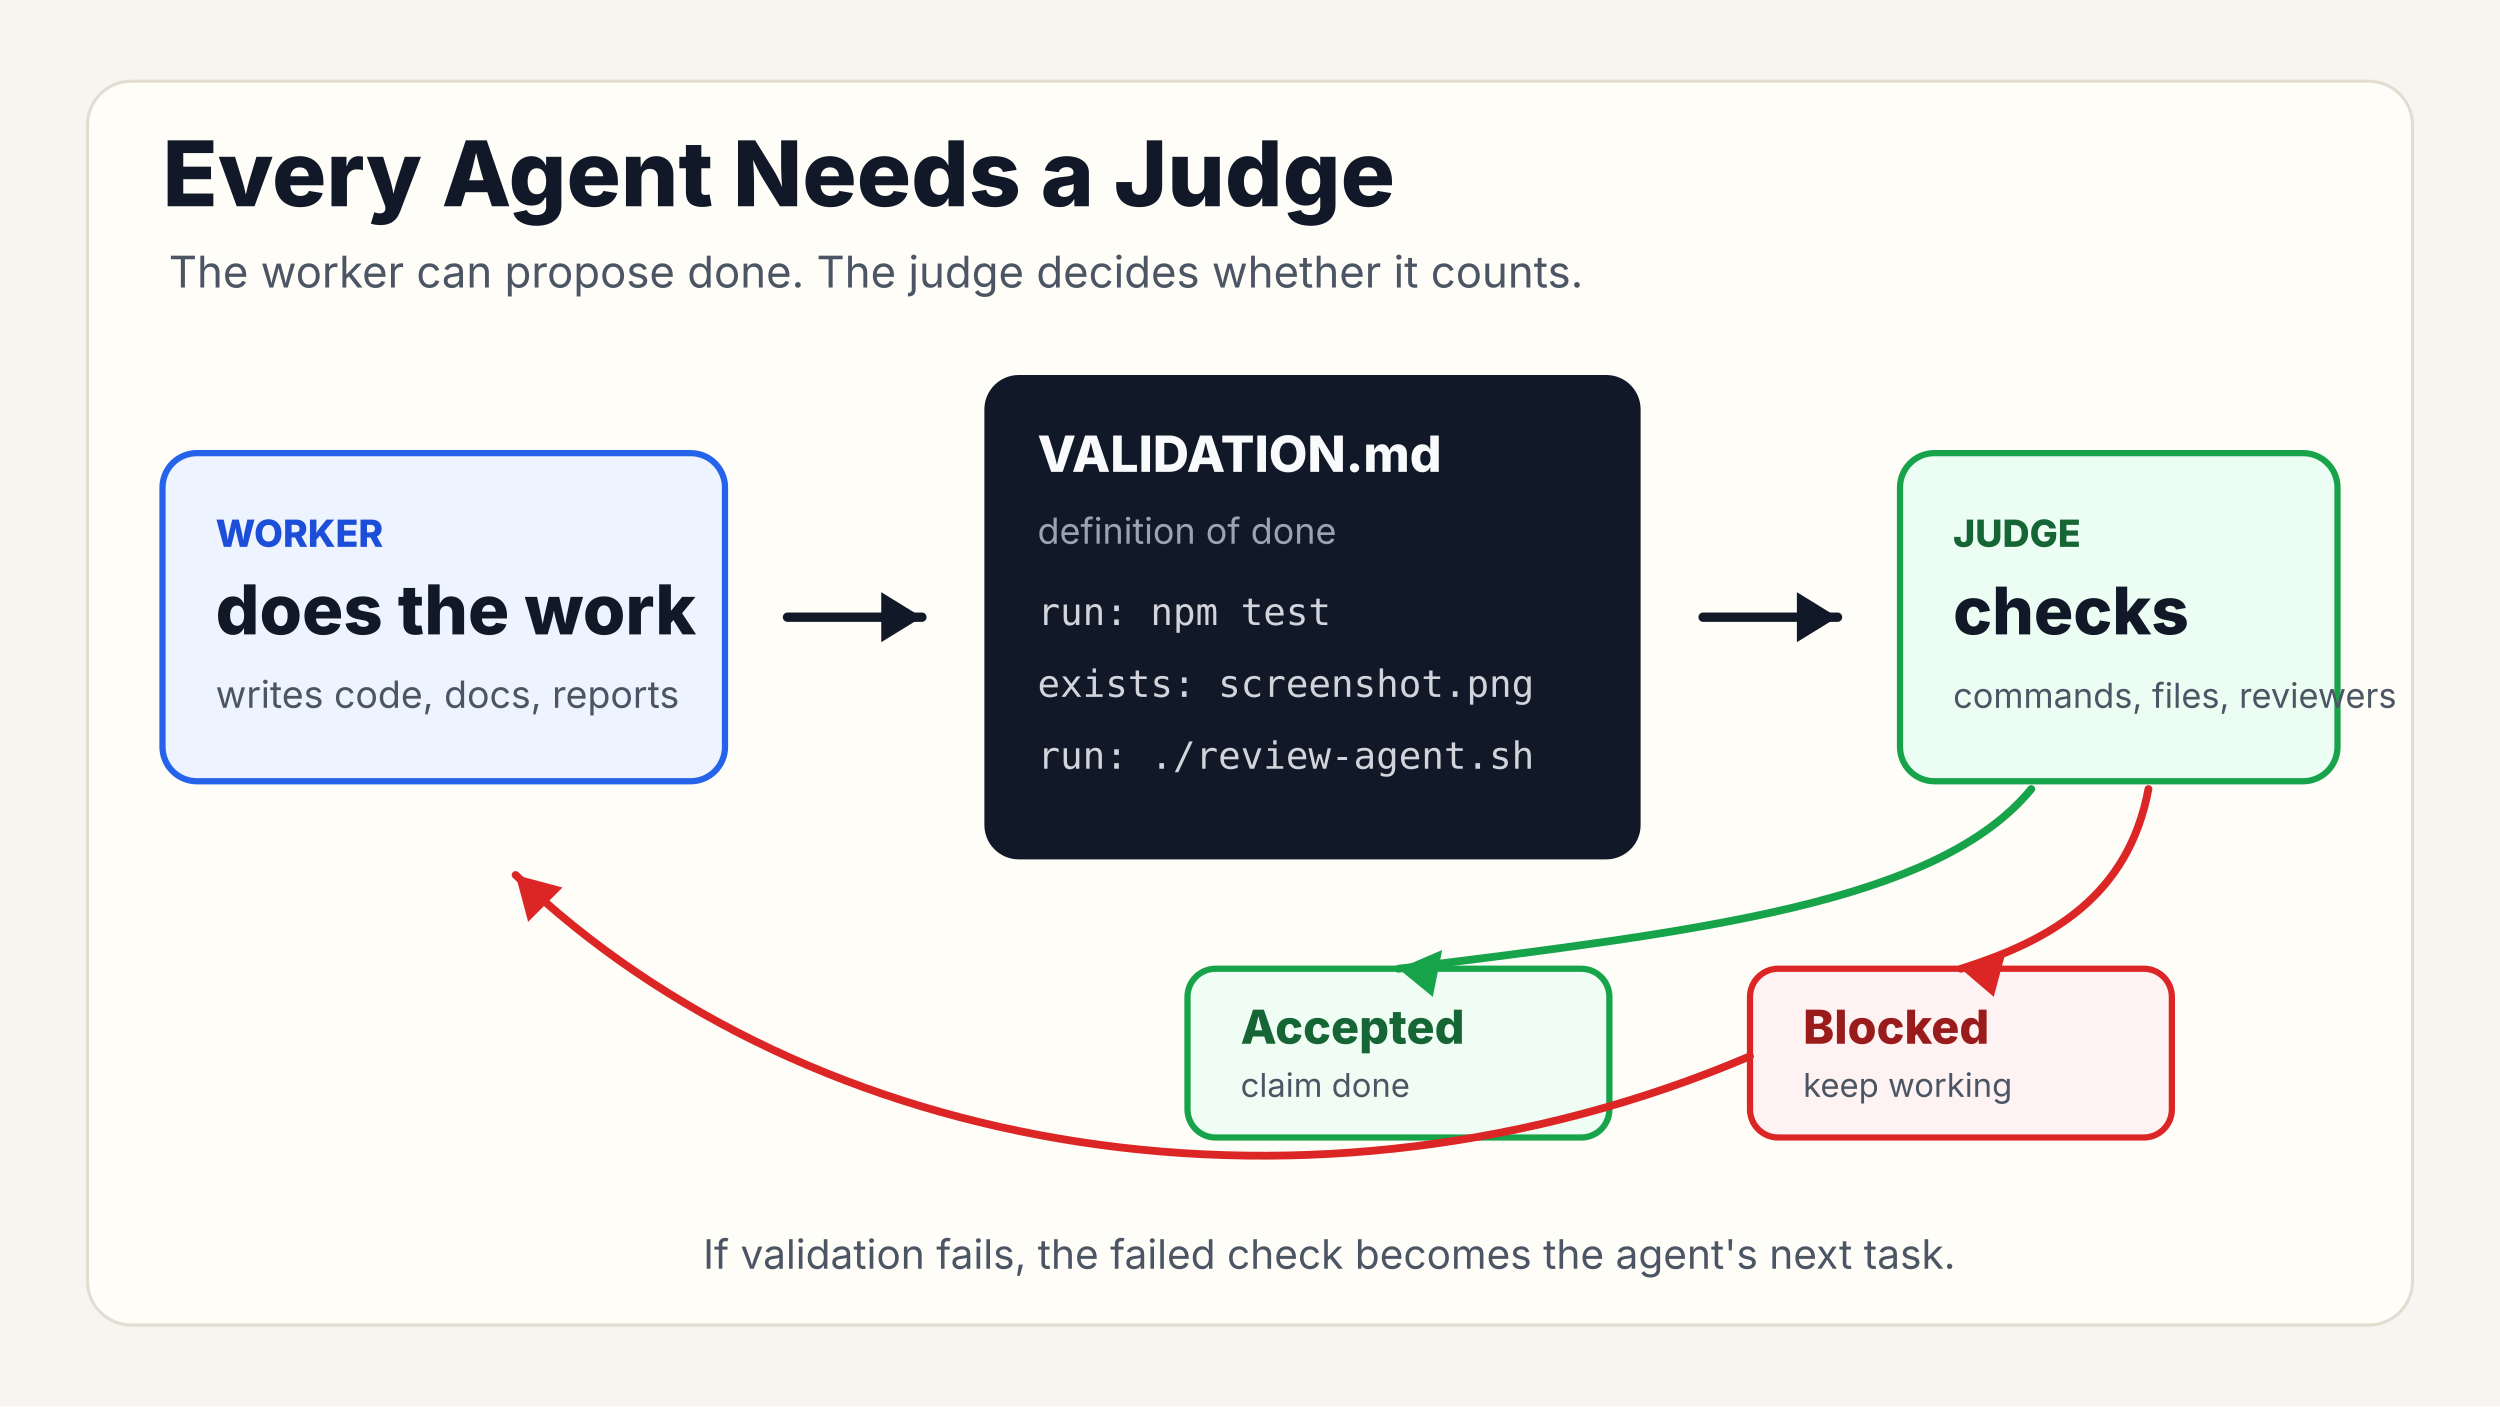
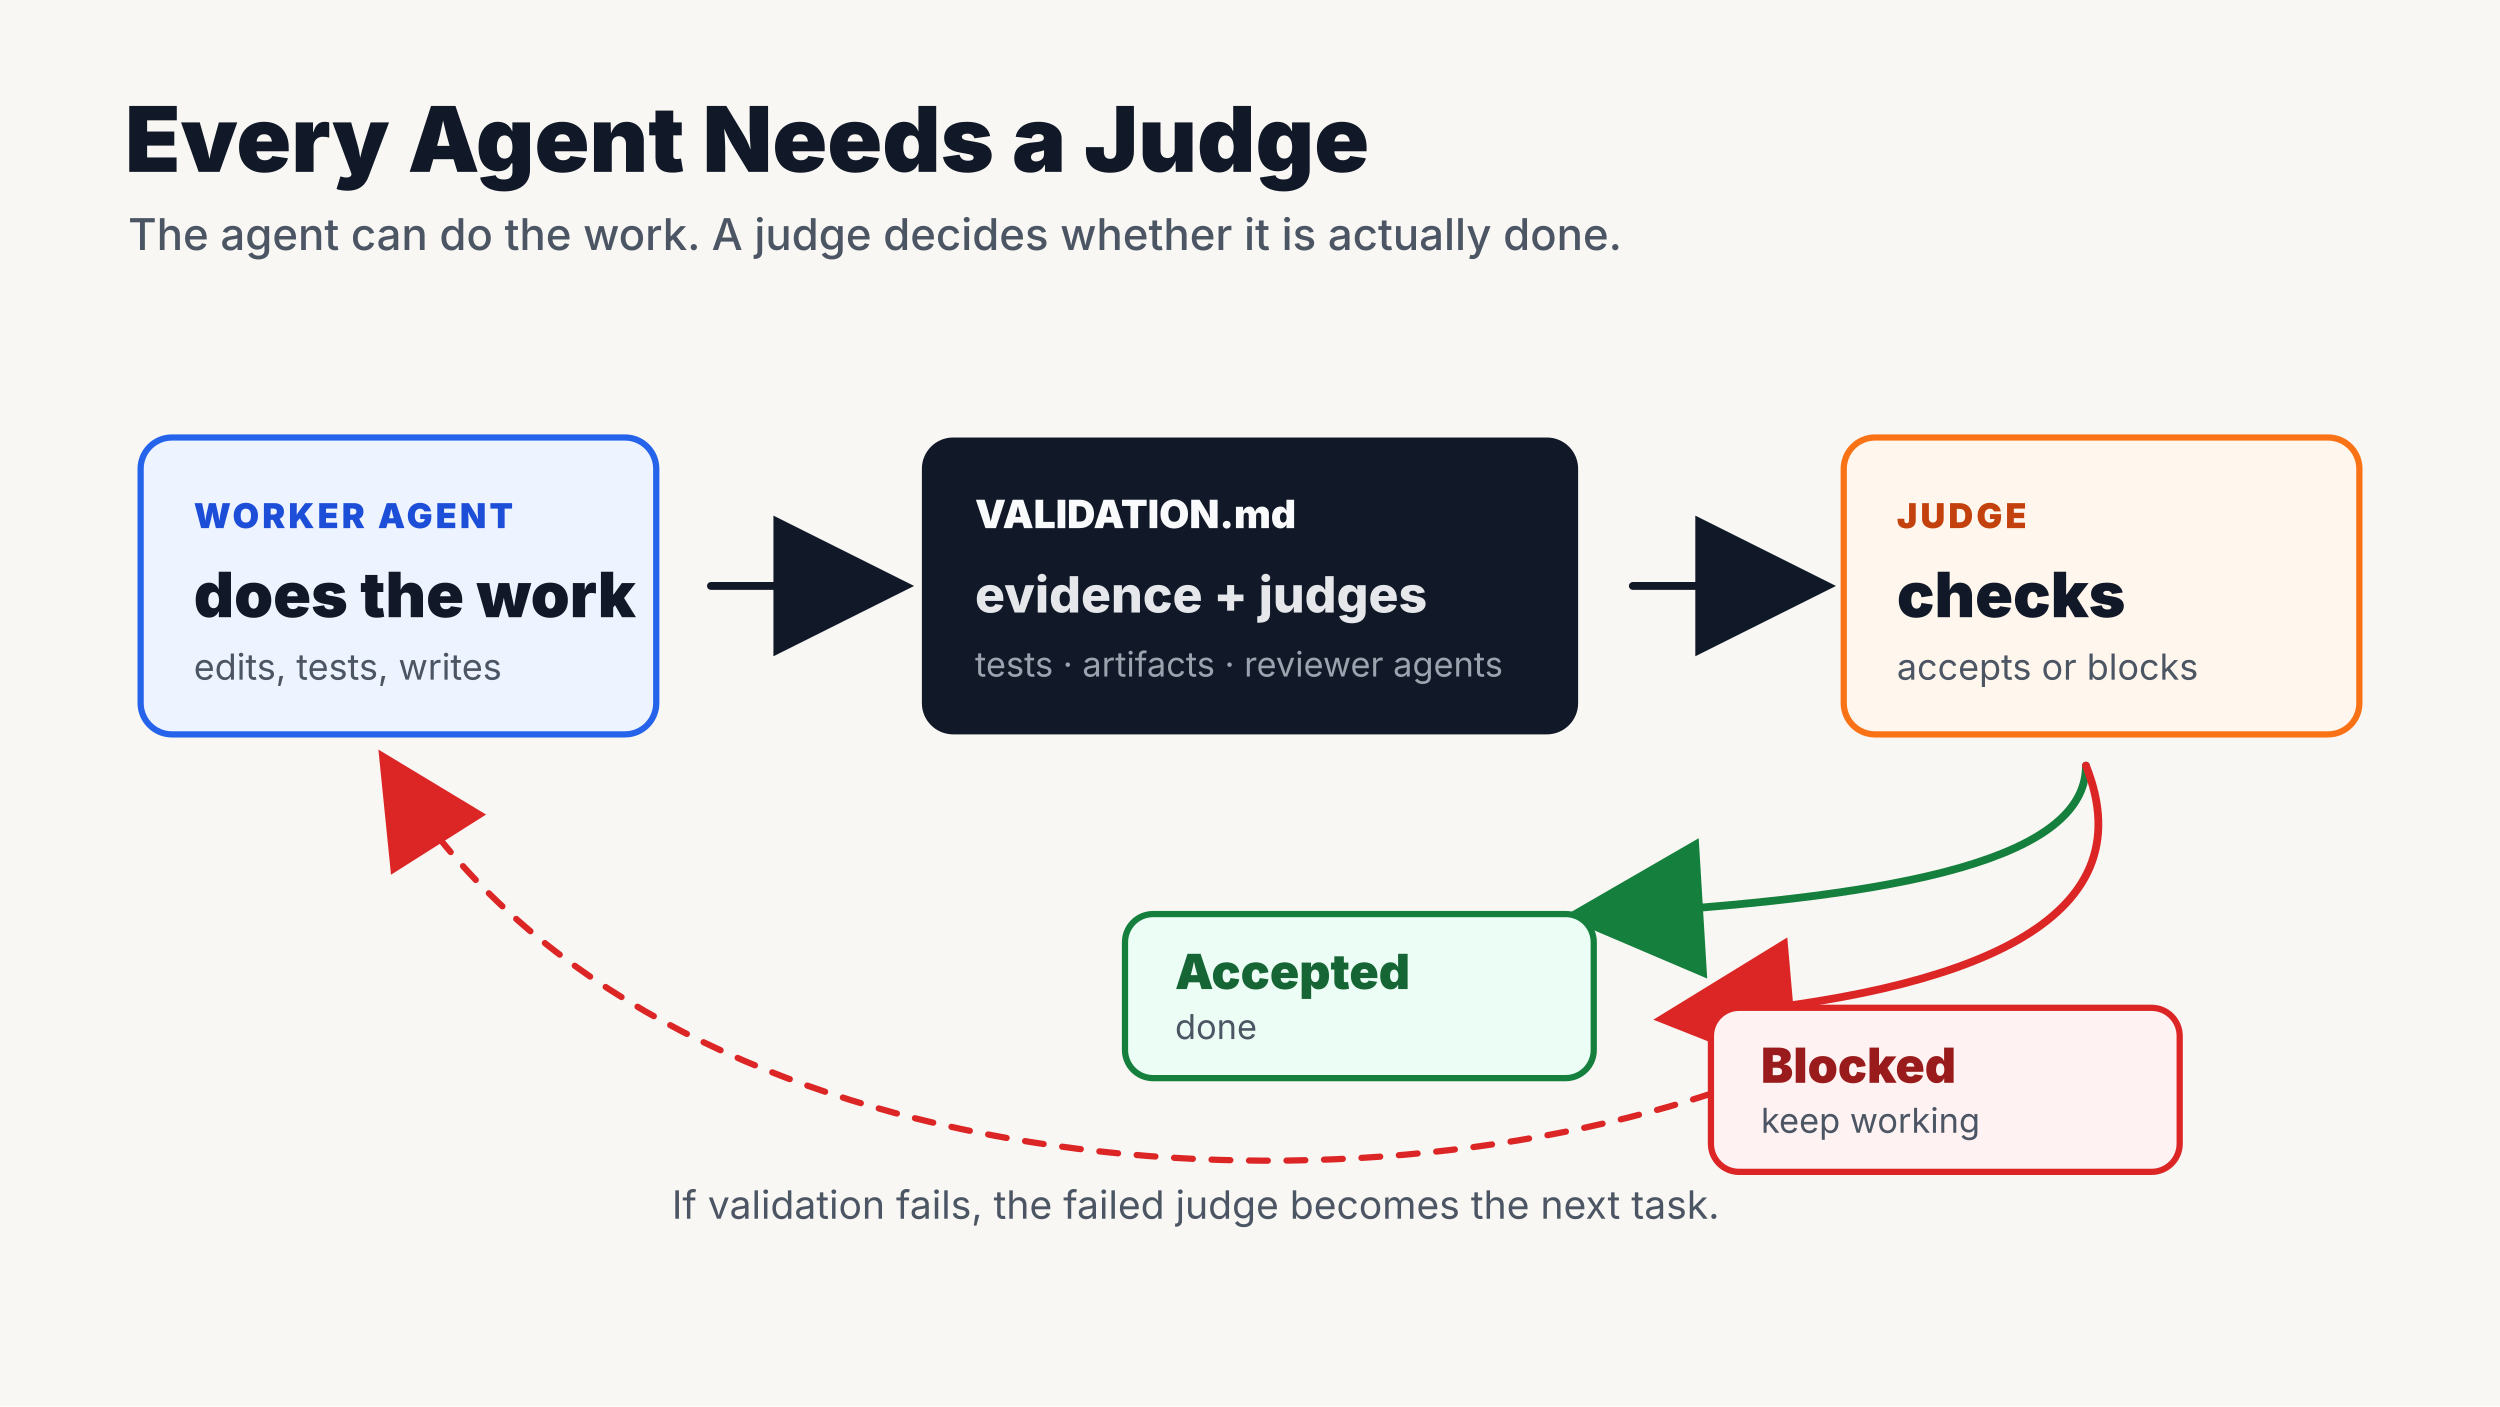
<svg xmlns="http://www.w3.org/2000/svg" width="1600" height="900" viewBox="0 0 1600 900" fill="none">
-   <rect width="1600" height="900" fill="#F7F5F0" />
-   <rect x="56" y="52" width="1488" height="796" rx="28" fill="#FFFDF8" stroke="#E3DCD0" stroke-width="2" />
-   <text x="104" y="132" fill="#111827" font-family="Inter, Arial, sans-serif" font-size="58" font-weight="800">Every Agent Needs a Judge</text>
-   <text x="108" y="184" fill="#4B5563" font-family="Inter, Arial, sans-serif" font-size="28">The worker can propose done. The judge decides whether it counts.</text>
-   <g transform="translate(104 290)">
-     <rect width="360" height="210" rx="22" fill="#EEF4FF" stroke="#2563EB" stroke-width="4" />
-     <text x="34" y="60" fill="#1D4ED8" font-family="Inter, Arial, sans-serif" font-size="24" font-weight="800">WORKER</text>
-     <text x="34" y="116" fill="#111827" font-family="Inter, Arial, sans-serif" font-size="44" font-weight="800">does the work</text>
-     <text x="34" y="163" fill="#4B5563" font-family="Inter, Arial, sans-serif" font-size="24">writes code, docs, reports</text>
+   <rect width="1600" height="900" fill="#F8F7F3" />
+   <text x="80" y="110" fill="#111827" font-family="Inter, Arial, sans-serif" font-size="58" font-weight="850">
+     Every Agent Needs a Judge
+   </text>
+   <text x="82" y="160" fill="#4B5563" font-family="Inter, Arial, sans-serif" font-size="28" font-weight="500">
+     The agent can do the work. A judge decides whether it is actually done.
+   </text>
+   <defs>
+     <marker id="arrow" markerWidth="18" markerHeight="18" refX="12" refY="9" orient="auto">
+       <path d="M0 0L18 9L0 18Z" fill="#111827" />
+     </marker>
+     <marker id="greenArrow" markerWidth="18" markerHeight="18" refX="12" refY="9" orient="auto">
+       <path d="M0 0L18 9L0 18Z" fill="#15803D" />
+     </marker>
+     <marker id="redArrow" markerWidth="18" markerHeight="18" refX="12" refY="9" orient="auto">
+       <path d="M0 0L18 9L0 18Z" fill="#DC2626" />
+     </marker>
+   </defs>
+   <g transform="translate(90 280)">
+     <rect width="330" height="190" rx="20" fill="#EEF4FF" stroke="#2563EB" stroke-width="4" />
+     <text x="34" y="58" fill="#1D4ED8" font-family="Inter, Arial, sans-serif" font-size="22" font-weight="850" letter-spacing="2">
+       WORKER AGENT
+     </text>
+     <text x="34" y="115" fill="#111827" font-family="Inter, Arial, sans-serif" font-size="40" font-weight="850">
+       does the work
+     </text>
+     <text x="34" y="155" fill="#4B5563" font-family="Inter, Arial, sans-serif" font-size="23">
+       edits, tests, writes
+     </text>
  </g>
-   <path d="M504 395H590" stroke="#111827" stroke-width="6" stroke-linecap="round" />
-   <path d="M590 395L564 379V411L590 395Z" fill="#111827" />
-   <g transform="translate(630 240)">
-     <rect width="420" height="310" rx="22" fill="#111827" />
-     <text x="34" y="62" fill="#F9FAFB" font-family="Inter, Arial, sans-serif" font-size="32" font-weight="800">VALIDATION.md</text>
-     <text x="34" y="108" fill="#9CA3AF" font-family="Inter, Arial, sans-serif" font-size="23">definition of done</text>
-     <text x="34" y="160" fill="#D1D5DB" font-family="JetBrains Mono, SFMono-Regular, Menlo, monospace" font-size="24">run: npm test</text>
-     <text x="34" y="206" fill="#D1D5DB" font-family="JetBrains Mono, SFMono-Regular, Menlo, monospace" font-size="24">exists: screenshot.png</text>
-     <text x="34" y="252" fill="#D1D5DB" font-family="JetBrains Mono, SFMono-Regular, Menlo, monospace" font-size="24">run: ./review-agent.sh</text>
+   <path d="M455 375H555" stroke="#111827" stroke-width="5" stroke-linecap="round" marker-end="url(#arrow)" />
+   <g transform="translate(590 280)">
+     <rect width="420" height="190" rx="20" fill="#111827" />
+     <text x="34" y="58" fill="#F9FAFB" font-family="Inter, Arial, sans-serif" font-size="25" font-weight="850">
+       VALIDATION.md
+     </text>
+     <text x="34" y="112" fill="#E5E7EB" font-family="Inter, Arial, sans-serif" font-size="32" font-weight="800">
+       evidence + judges
+     </text>
+     <text x="34" y="153" fill="#9CA3AF" font-family="Inter, Arial, sans-serif" font-size="22">
+       tests · artifacts · reviewer agents
+     </text>
  </g>
-   <path d="M1090 395H1176" stroke="#111827" stroke-width="6" stroke-linecap="round" />
-   <path d="M1176 395L1150 379V411L1176 395Z" fill="#111827" />
-   <g transform="translate(1216 290)">
-     <rect width="280" height="210" rx="22" fill="#ECFDF3" stroke="#16A34A" stroke-width="4" />
-     <text x="34" y="60" fill="#166534" font-family="Inter, Arial, sans-serif" font-size="24" font-weight="800">JUDGE</text>
-     <text x="34" y="116" fill="#111827" font-family="Inter, Arial, sans-serif" font-size="42" font-weight="800">checks</text>
-     <text x="34" y="163" fill="#4B5563" font-family="Inter, Arial, sans-serif" font-size="22">commands, files, reviewers</text>
+   <path d="M1045 375H1145" stroke="#111827" stroke-width="5" stroke-linecap="round" marker-end="url(#arrow)" />
+   <g transform="translate(1180 280)">
+     <rect width="330" height="190" rx="20" fill="#FFF7ED" stroke="#F97316" stroke-width="4" />
+     <text x="34" y="58" fill="#C2410C" font-family="Inter, Arial, sans-serif" font-size="22" font-weight="850" letter-spacing="2">
+       JUDGE
+     </text>
+     <text x="34" y="115" fill="#111827" font-family="Inter, Arial, sans-serif" font-size="40" font-weight="850">
+       checks
+     </text>
+     <text x="34" y="155" fill="#4B5563" font-family="Inter, Arial, sans-serif" font-size="23">
+       accepts or blocks
+     </text>
  </g>
-   <g transform="translate(760 620)">
-     <rect width="270" height="108" rx="18" fill="#F0FDF4" stroke="#16A34A" stroke-width="4" />
-     <text x="34" y="48" fill="#166534" font-family="Inter, Arial, sans-serif" font-size="30" font-weight="800">Accepted</text>
-     <text x="34" y="82" fill="#4B5563" font-family="Inter, Arial, sans-serif" font-size="21">claim done</text>
+   <path d="M1335 490C1335 555 1195 575 1030 585" stroke="#15803D" stroke-width="5" stroke-linecap="round" marker-end="url(#greenArrow)" />
+   <path d="M1335 490C1375 590 1260 635 1088 650" stroke="#DC2626" stroke-width="5" stroke-linecap="round" marker-end="url(#redArrow)" />
+   <g transform="translate(720 585)">
+     <rect width="300" height="105" rx="18" fill="#ECFDF5" stroke="#15803D" stroke-width="4" />
+     <text x="32" y="48" fill="#166534" font-family="Inter, Arial, sans-serif" font-size="31" font-weight="850">
+       Accepted
+     </text>
+     <text x="32" y="80" fill="#4B5563" font-family="Inter, Arial, sans-serif" font-size="22">
+       done
+     </text>
  </g>
-   <g transform="translate(1120 620)">
-     <rect width="270" height="108" rx="18" fill="#FEF2F2" stroke="#DC2626" stroke-width="4" />
-     <text x="34" y="48" fill="#991B1B" font-family="Inter, Arial, sans-serif" font-size="30" font-weight="800">Blocked</text>
-     <text x="34" y="82" fill="#4B5563" font-family="Inter, Arial, sans-serif" font-size="21">keep working</text>
+   <g transform="translate(1095 645)">
+     <rect width="300" height="105" rx="18" fill="#FEF2F2" stroke="#DC2626" stroke-width="4" />
+     <text x="32" y="48" fill="#991B1B" font-family="Inter, Arial, sans-serif" font-size="31" font-weight="850">
+       Blocked
+     </text>
+     <text x="32" y="80" fill="#4B5563" font-family="Inter, Arial, sans-serif" font-size="22">
+       keep working
+     </text>
  </g>
-   <path d="M1300 505C1240 578 1088 596 895 620" stroke="#16A34A" stroke-width="5" stroke-linecap="round" fill="none" />
-   <path d="M895 620L923 608L917 638L895 620Z" fill="#16A34A" />
-   <path d="M1375 505C1362 574 1312 602 1255 620" stroke="#DC2626" stroke-width="5" stroke-linecap="round" fill="none" />
-   <path d="M1255 620L1284 608L1276 638L1255 620Z" fill="#DC2626" />
-   <path d="M1120 676C840 795 520 742 330 560" stroke="#DC2626" stroke-width="5" stroke-linecap="round" fill="none" />
-   <path d="M330 560L360 568L338 590L330 560Z" fill="#DC2626" />
-   <text x="450" y="812" fill="#4B5563" font-family="Inter, Arial, sans-serif" font-size="26">If validation fails, the failed check becomes the agent's next task.</text>
+   <path d="M1095 700C820 790 410 745 255 500" stroke="#DC2626" stroke-width="4" stroke-linecap="round" stroke-dasharray="12 12" marker-end="url(#redArrow)" />
+   <text x="430" y="780" fill="#4B5563" font-family="Inter, Arial, sans-serif" font-size="25">
+     If validation fails, the failed judge becomes the next task.
+   </text>
</svg>
